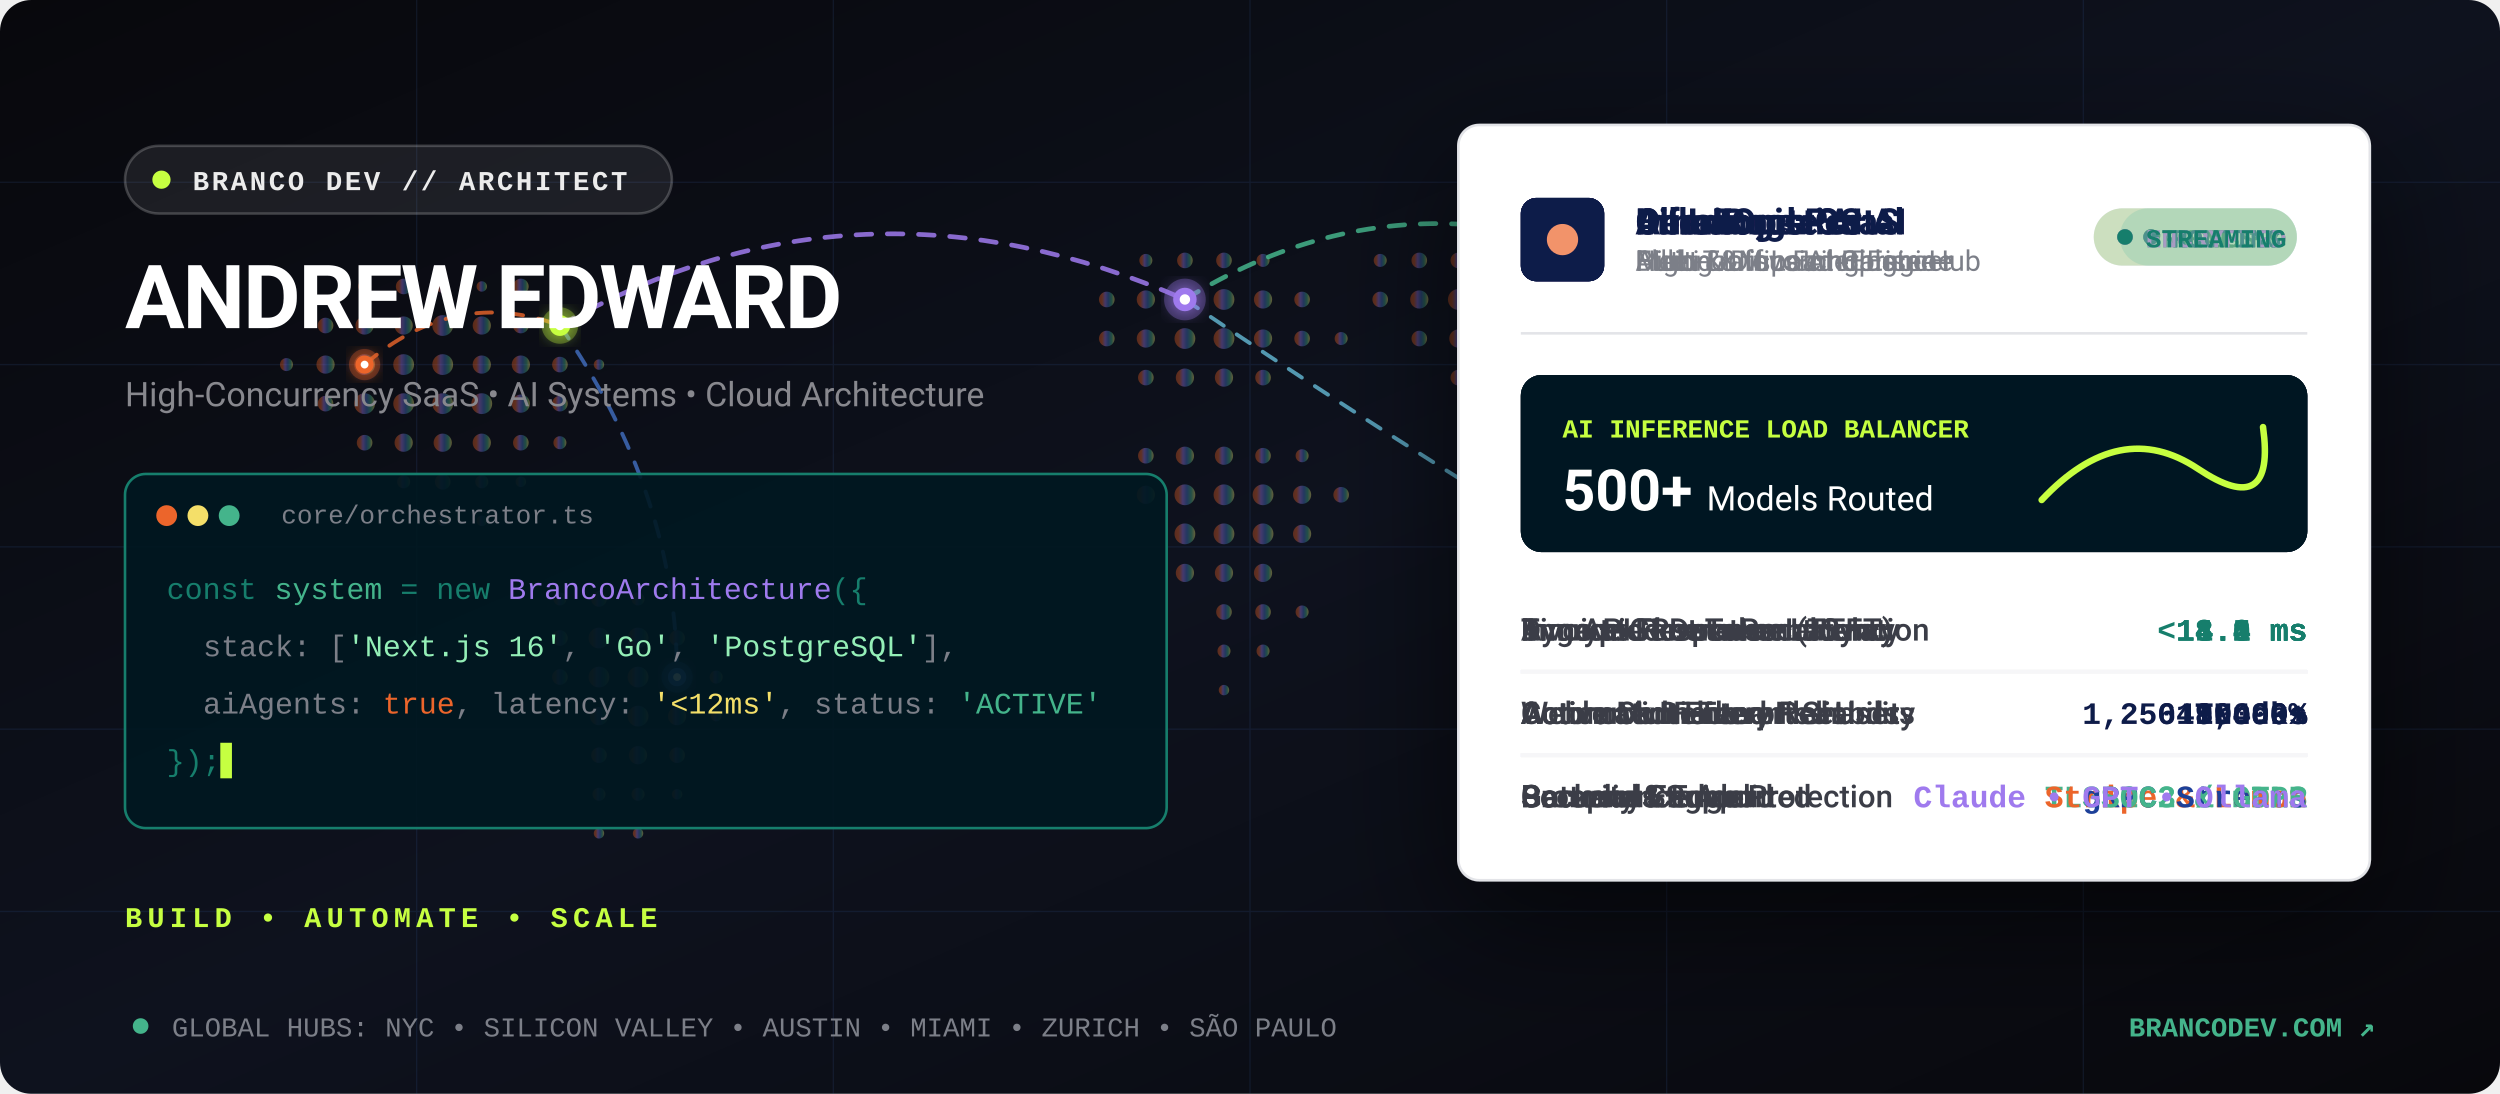
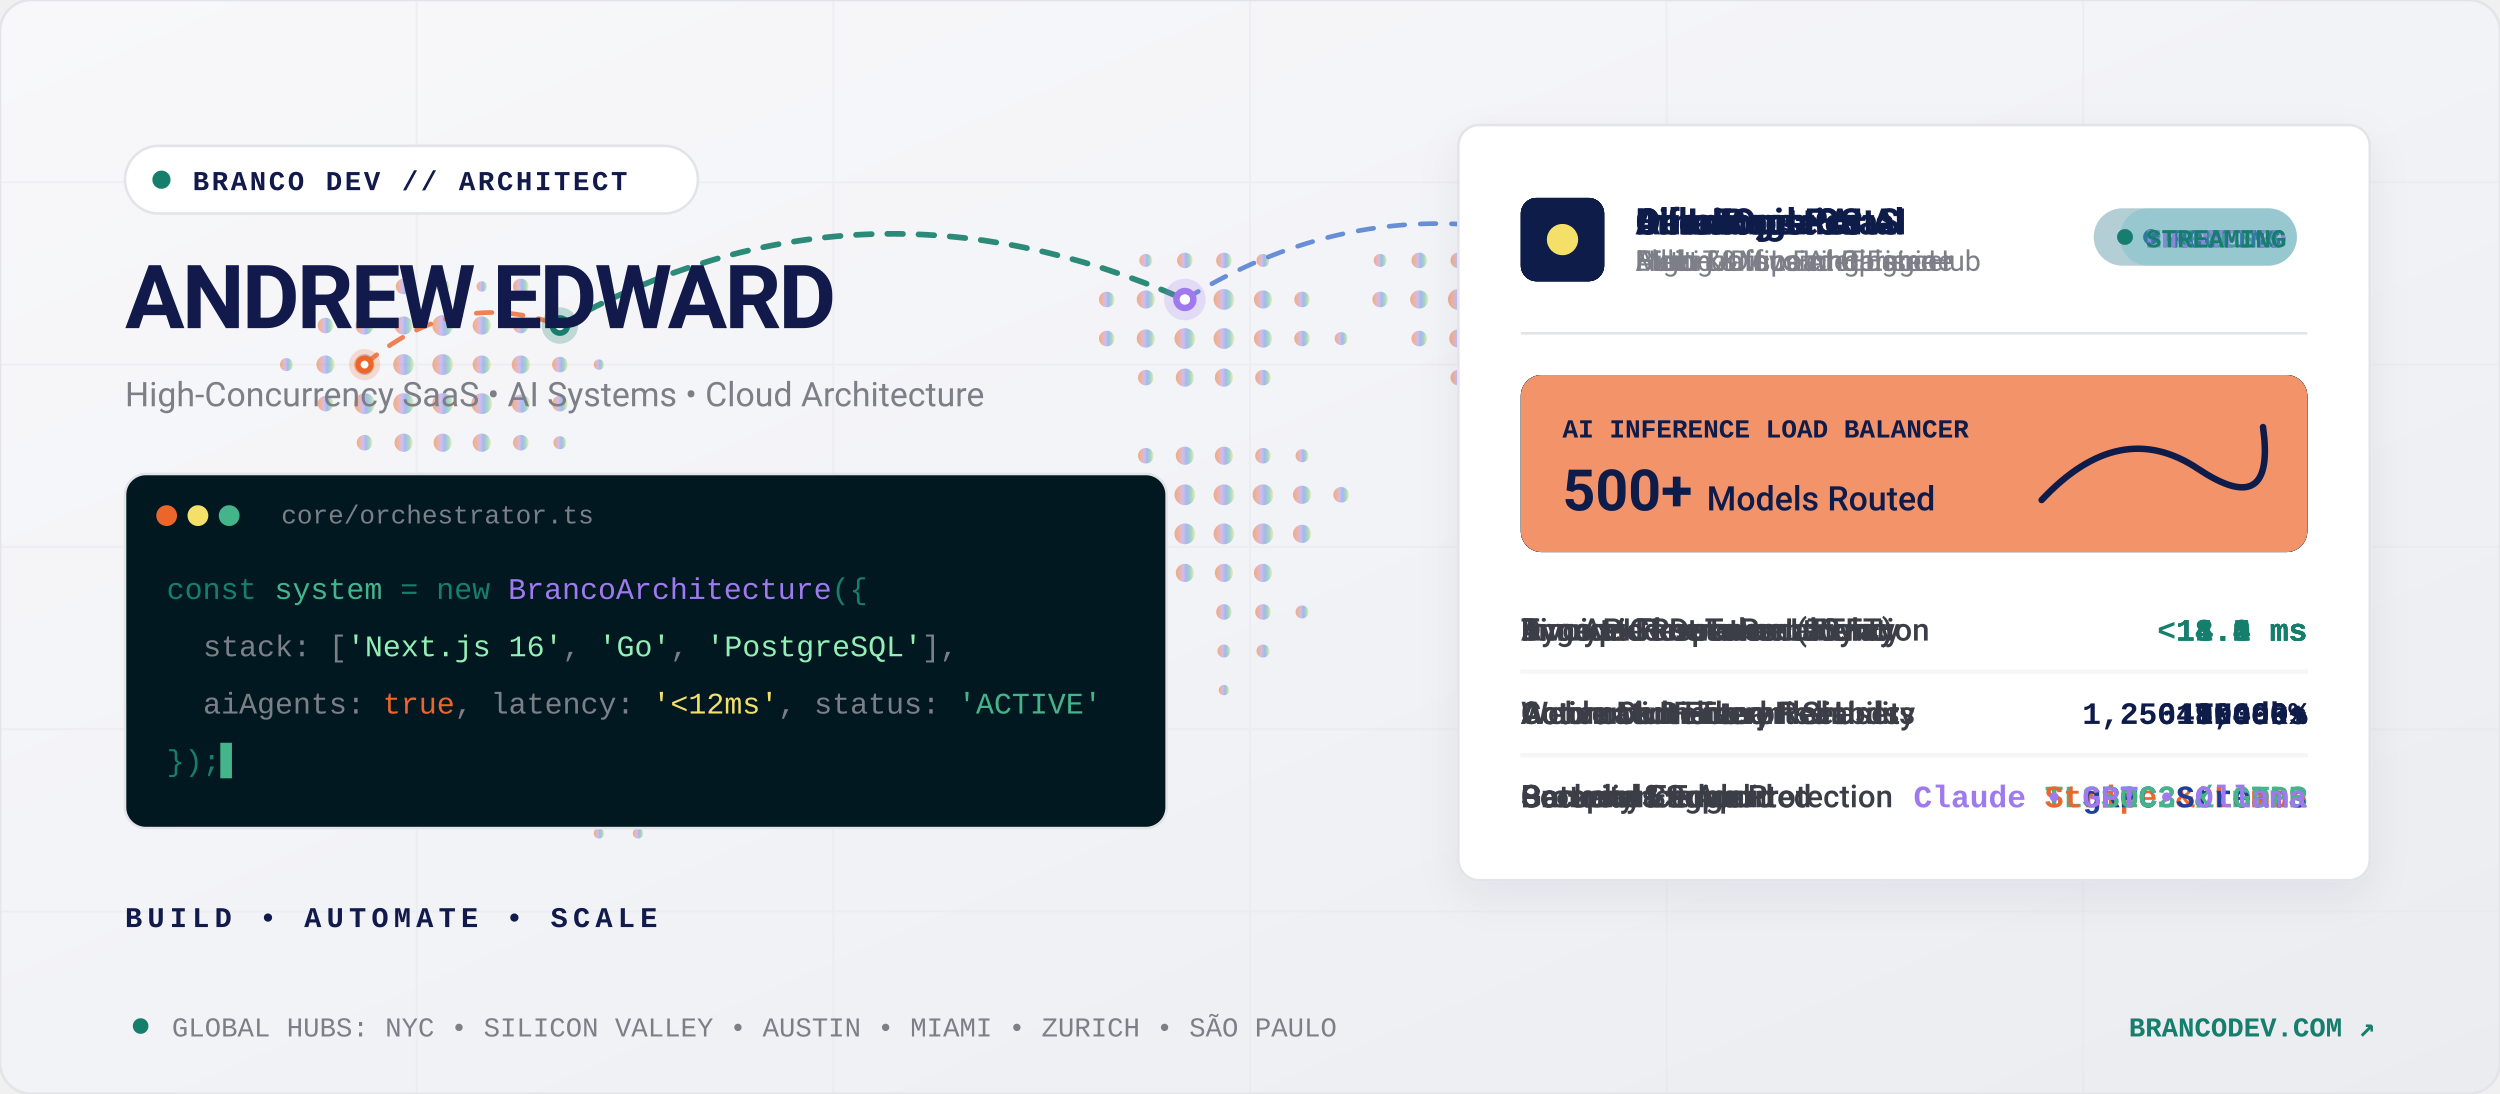
<svg xmlns="http://www.w3.org/2000/svg" viewBox="0 0 960 420" width="100%" height="100%">
  <defs>
-     <linearGradient id="bgGrad" x1="0%" y1="0%" x2="100%" y2="100%">
-       <stop offset="0%" stop-color="#08080C" />
-       <stop offset="50%" stop-color="#0E121E" />
-       <stop offset="100%" stop-color="#08080C" />
+     <linearGradient id="columnCanvasGrad" x1="0%" y1="0%" x2="100%" y2="100%">
+       <stop offset="0%" stop-color="#F8F8FA" />
+       <stop offset="50%" stop-color="#F2F3F7" />
+       <stop offset="100%" stop-color="#EBECEF" />
    </linearGradient>
-     <linearGradient id="spectrumGrad" x1="0%" y1="0%" x2="100%" y2="0%">
+     <linearGradient id="columnSpectrum" x1="0%" y1="0%" x2="100%" y2="0%">
      <stop offset="0%" stop-color="#d65620" />
      <stop offset="20%" stop-color="#ec652b" />
      <stop offset="40%" stop-color="#9f7aee" />
      <stop offset="60%" stop-color="#4575cd" />
      <stop offset="80%" stop-color="#44b48b" />
      <stop offset="100%" stop-color="#f4df69" />
    </linearGradient>
-     <filter id="glowPulse" x="-50%" y="-50%" width="200%" height="200%">
-       <feGaussianBlur stdDeviation="3.5" result="coloredBlur" />
-       <feMerge>
-         <feMergeNode in="coloredBlur" />
-         <feMergeNode in="SourceGraphic" />
-       </feMerge>
-     </filter>
-     <filter id="cardShadow" x="-20%" y="-20%" width="140%" height="140%">
-       <feDropShadow dx="0" dy="16" stdDeviation="24" flood-color="#000000" flood-opacity="0.6" />
+     <filter id="columnCardShadow" x="-20%" y="-20%" width="140%" height="140%">
+       <feDropShadow dx="0" dy="18" stdDeviation="20" flood-color="#111a4a" flood-opacity="0.10" />
+       <feDropShadow dx="0" dy="6" stdDeviation="8" flood-color="#111a4a" flood-opacity="0.06" />
    </filter>
    <style>
-       @keyframes pulseRing {
+       @keyframes pulseRingLight {
        0% { r: 3; opacity: 1; }
        50% { r: 16; opacity: 0; }
        100% { r: 3; opacity: 0; }
      }
      @keyframes dashFlow {
        from { stroke-dashoffset: 100; }
        to { stroke-dashoffset: 0; }
      }
      @keyframes floatSlow {
        0%, 100% { transform: translateY(0px); }
-         50% { transform: translateY(-8px); }
+         50% { transform: translateY(-7px); }
      }
      @keyframes blink {
        0%, 100% { opacity: 1; }
        50% { opacity: 0; }
      }

      /* 5 Projects Smooth Rotation (20s cycle - 4s each) */
      @keyframes showP1 {
        0%, 16% { opacity: 1; transform: translateY(0); }
        20%, 96% { opacity: 0; transform: translateY(6px); }
        100% { opacity: 1; transform: translateY(0); }
      }
      @keyframes showP2 {
        0%, 16% { opacity: 0; transform: translateY(-6px); }
        20%, 36% { opacity: 1; transform: translateY(0); }
        40%, 100% { opacity: 0; transform: translateY(6px); }
      }
      @keyframes showP3 {
        0%, 36% { opacity: 0; transform: translateY(-6px); }
        40%, 56% { opacity: 1; transform: translateY(0); }
        60%, 100% { opacity: 0; transform: translateY(6px); }
      }
      @keyframes showP4 {
        0%, 56% { opacity: 0; transform: translateY(-6px); }
        60%, 76% { opacity: 1; transform: translateY(0); }
        80%, 100% { opacity: 0; transform: translateY(6px); }
      }
      @keyframes showP5 {
        0%, 76% { opacity: 0; transform: translateY(-6px); }
        80%, 96% { opacity: 1; transform: translateY(0); }
        100% { opacity: 0; transform: translateY(6px); }
      }

      .p1-layer { animation: showP1 20s ease-in-out infinite; }
      .p2-layer { animation: showP2 20s ease-in-out infinite; }
      .p3-layer { animation: showP3 20s ease-in-out infinite; }
      .p4-layer { animation: showP4 20s ease-in-out infinite; }
      .p5-layer { animation: showP5 20s ease-in-out infinite; }

-       .ring1 { animation: pulseRing 2.8s infinite ease-out; transform-origin: center; }
-       .ring2 { animation: pulseRing 3.2s infinite ease-out 0.9s; transform-origin: center; }
-       .ring3 { animation: pulseRing 2.5s infinite ease-out 1.5s; transform-origin: center; }
+       .ring1 { animation: pulseRingLight 2.8s infinite ease-out; transform-origin: center; }
+       .ring2 { animation: pulseRingLight 3.2s infinite ease-out 0.9s; transform-origin: center; }
+       .ring3 { animation: pulseRingLight 2.5s infinite ease-out 1.5s; transform-origin: center; }
      .data-line { stroke-dasharray: 6, 6; animation: dashFlow 20s linear infinite; }
      .card-float { animation: floatSlow 6s ease-in-out infinite; }
      .cursor-blink { animation: blink 1s infinite; }
      .mono-text { font-family: 'SFMono-Regular', Consolas, 'Liberation Mono', Menlo, monospace; }
      .sans-text { font-family: 'SuisseIntl', -apple-system, BlinkMacSystemFont, 'Segoe UI', Roboto, Helvetica, sans-serif; }
    </style>
  </defs>
-   <rect width="960" height="420" rx="12" fill="url(#bgGrad)" />
-   <g opacity="0.12" stroke="#4575cd" stroke-width="0.5">
+   <rect width="960" height="420" rx="12" fill="url(#columnCanvasGrad)" stroke="#e3e4e8" stroke-width="1" />
+   <g opacity="0.4" stroke="#e3e4e8" stroke-width="0.8">
    <line x1="0" y1="70" x2="960" y2="70" />
    <line x1="0" y1="140" x2="960" y2="140" />
    <line x1="0" y1="210" x2="960" y2="210" />
    <line x1="0" y1="280" x2="960" y2="280" />
    <line x1="0" y1="350" x2="960" y2="350" />
    <line x1="160" y1="0" x2="160" y2="420" />
    <line x1="320" y1="0" x2="320" y2="420" />
    <line x1="480" y1="0" x2="480" y2="420" />
    <line x1="640" y1="0" x2="640" y2="420" />
    <line x1="800" y1="0" x2="800" y2="420" />
  </g>
-   <g fill="url(#spectrumGrad)" opacity="0.38">
+   <g fill="url(#columnSpectrum)" opacity="0.45">
    <circle cx="140" cy="110" r="2.5" />
    <circle cx="155" cy="110" r="3" />
    <circle cx="170" cy="110" r="2.5" />
    <circle cx="185" cy="110" r="2" />
    <circle cx="200" cy="110" r="3" />
    <circle cx="125" cy="125" r="3" />
    <circle cx="140" cy="125" r="3.5" />
    <circle cx="155" cy="125" r="3.5" />
    <circle cx="170" cy="125" r="4" />
    <circle cx="185" cy="125" r="3.5" />
    <circle cx="200" cy="125" r="3" />
    <circle cx="215" cy="125" r="2.5" />
    <circle cx="110" cy="140" r="2.5" />
    <circle cx="125" cy="140" r="3.5" />
    <circle cx="140" cy="140" r="4" />
    <circle cx="155" cy="140" r="4" />
    <circle cx="170" cy="140" r="4" />
    <circle cx="185" cy="140" r="3.5" />
    <circle cx="200" cy="140" r="3.5" />
    <circle cx="215" cy="140" r="3" />
    <circle cx="230" cy="140" r="2" />
    <circle cx="125" cy="155" r="3" />
    <circle cx="140" cy="155" r="4" />
    <circle cx="155" cy="155" r="4" />
    <circle cx="170" cy="155" r="4" />
    <circle cx="185" cy="155" r="4" />
    <circle cx="200" cy="155" r="3.5" />
    <circle cx="215" cy="155" r="3" />
    <circle cx="140" cy="170" r="3" />
    <circle cx="155" cy="170" r="3.5" />
    <circle cx="170" cy="170" r="3.5" />
    <circle cx="185" cy="170" r="3.5" />
    <circle cx="200" cy="170" r="3" />
    <circle cx="215" cy="170" r="2.5" />
    <circle cx="155" cy="185" r="2.5" />
    <circle cx="170" cy="185" r="3" />
    <circle cx="185" cy="185" r="2.5" />
    <circle cx="200" cy="185" r="2" />
    <circle cx="170" cy="200" r="2" />
    <circle cx="185" cy="200" r="2" />
    <circle cx="215" cy="230" r="2.5" />
    <circle cx="230" cy="230" r="3" />
    <circle cx="245" cy="230" r="2.5" />
    <circle cx="215" cy="245" r="3" />
    <circle cx="230" cy="245" r="4" />
    <circle cx="245" cy="245" r="4" />
    <circle cx="260" cy="245" r="3" />
    <circle cx="215" cy="260" r="3" />
    <circle cx="230" cy="260" r="4" />
    <circle cx="245" cy="260" r="4" />
    <circle cx="260" cy="260" r="3.5" />
    <circle cx="275" cy="260" r="2.5" />
    <circle cx="230" cy="275" r="3.5" />
    <circle cx="245" cy="275" r="4" />
    <circle cx="260" cy="275" r="3.5" />
    <circle cx="275" cy="275" r="2" />
    <circle cx="230" cy="290" r="3" />
    <circle cx="245" cy="290" r="3.5" />
    <circle cx="260" cy="290" r="3" />
    <circle cx="230" cy="305" r="2.5" />
    <circle cx="245" cy="305" r="2.5" />
    <circle cx="260" cy="305" r="2" />
    <circle cx="230" cy="320" r="2" />
    <circle cx="245" cy="320" r="2" />
    <circle cx="440" cy="100" r="2.5" />
    <circle cx="455" cy="100" r="3" />
    <circle cx="470" cy="100" r="3" />
    <circle cx="485" cy="100" r="2.5" />
    <circle cx="425" cy="115" r="3" />
    <circle cx="440" cy="115" r="3.5" />
    <circle cx="455" cy="115" r="4" />
    <circle cx="470" cy="115" r="4" />
    <circle cx="485" cy="115" r="3.5" />
    <circle cx="500" cy="115" r="3" />
    <circle cx="425" cy="130" r="3" />
    <circle cx="440" cy="130" r="3.5" />
    <circle cx="455" cy="130" r="4" />
    <circle cx="470" cy="130" r="4" />
    <circle cx="485" cy="130" r="3.5" />
    <circle cx="500" cy="130" r="3" />
    <circle cx="515" cy="130" r="2.5" />
    <circle cx="440" cy="145" r="3" />
    <circle cx="455" cy="145" r="3.5" />
    <circle cx="470" cy="145" r="3.5" />
    <circle cx="485" cy="145" r="3" />
    <circle cx="440" cy="175" r="3" />
    <circle cx="455" cy="175" r="3.5" />
    <circle cx="470" cy="175" r="3.5" />
    <circle cx="485" cy="175" r="3" />
    <circle cx="500" cy="175" r="2.5" />
    <circle cx="440" cy="190" r="3.5" />
    <circle cx="455" cy="190" r="4" />
    <circle cx="470" cy="190" r="4" />
    <circle cx="485" cy="190" r="4" />
    <circle cx="500" cy="190" r="3.5" />
    <circle cx="515" cy="190" r="3" />
    <circle cx="455" cy="205" r="4" />
    <circle cx="470" cy="205" r="4" />
    <circle cx="485" cy="205" r="4" />
    <circle cx="500" cy="205" r="3.5" />
    <circle cx="455" cy="220" r="3.5" />
    <circle cx="470" cy="220" r="3.5" />
    <circle cx="485" cy="220" r="3.5" />
    <circle cx="470" cy="235" r="3" />
    <circle cx="485" cy="235" r="3" />
    <circle cx="500" cy="235" r="2.5" />
    <circle cx="470" cy="250" r="2.5" />
    <circle cx="485" cy="250" r="2.5" />
    <circle cx="470" cy="265" r="2" />
    <circle cx="530" cy="100" r="2.5" />
    <circle cx="545" cy="100" r="3" />
    <circle cx="560" cy="100" r="3" />
    <circle cx="575" cy="100" r="3" />
    <circle cx="590" cy="100" r="3" />
    <circle cx="605" cy="100" r="3" />
    <circle cx="620" cy="100" r="2.5" />
    <circle cx="530" cy="115" r="3" />
    <circle cx="545" cy="115" r="3.5" />
    <circle cx="560" cy="115" r="4" />
    <circle cx="575" cy="115" r="4" />
    <circle cx="590" cy="115" r="4" />
    <circle cx="605" cy="115" r="4" />
    <circle cx="620" cy="115" r="3.5" />
    <circle cx="635" cy="115" r="3" />
    <circle cx="650" cy="115" r="3" />
    <circle cx="665" cy="115" r="2.5" />
    <circle cx="545" cy="130" r="3" />
    <circle cx="560" cy="130" r="3.5" />
    <circle cx="575" cy="130" r="4" />
    <circle cx="590" cy="130" r="4" />
    <circle cx="605" cy="130" r="4" />
    <circle cx="620" cy="130" r="4" />
    <circle cx="635" cy="130" r="3.5" />
    <circle cx="650" cy="130" r="3.5" />
    <circle cx="665" cy="130" r="3" />
    <circle cx="680" cy="130" r="3" />
    <circle cx="560" cy="145" r="3" />
    <circle cx="575" cy="145" r="3.5" />
    <circle cx="590" cy="145" r="4" />
    <circle cx="605" cy="145" r="4" />
    <circle cx="620" cy="145" r="4" />
    <circle cx="635" cy="145" r="3.5" />
    <circle cx="650" cy="145" r="3.5" />
    <circle cx="665" cy="145" r="3" />
    <circle cx="680" cy="145" r="3" />
-     <circle cx="590" cy="160" r="3" />
-     <circle cx="605" cy="160" r="3.5" />
-     <circle cx="620" cy="160" r="3.5" />
-     <circle cx="635" cy="160" r="3" />
-     <circle cx="650" cy="160" r="3" />
-     <circle cx="605" cy="175" r="3" />
-     <circle cx="620" cy="175" r="3" />
-     <circle cx="635" cy="175" r="2.5" />
    <circle cx="700" cy="260" r="2.5" />
    <circle cx="715" cy="260" r="3" />
    <circle cx="730" cy="260" r="3" />
    <circle cx="745" cy="260" r="2.5" />
    <circle cx="685" cy="275" r="3" />
    <circle cx="700" cy="275" r="3.5" />
    <circle cx="715" cy="275" r="4" />
    <circle cx="730" cy="275" r="4" />
    <circle cx="745" cy="275" r="3" />
    <circle cx="700" cy="290" r="3" />
    <circle cx="715" cy="290" r="3.5" />
    <circle cx="730" cy="290" r="3" />
    <circle cx="745" cy="290" r="2.5" />
-     <circle cx="715" cy="305" r="2.5" />
-     <circle cx="730" cy="305" r="2" />
  </g>
  <g fill="none" stroke-linecap="round">
-     <path d="M 140 140 Q 175 110 215 125" stroke="#ec652b" stroke-width="1.5" class="data-line" opacity="0.8" />
-     <path d="M 215 125 Q 330 60 455 115" stroke="#9f7aee" stroke-width="1.8" class="data-line" opacity="0.85" />
-     <path d="M 455 115 Q 560 50 680 130" stroke="#44b48b" stroke-width="1.8" class="data-line" opacity="0.85" />
-     <path d="M 215 125 Q 260 190 260 260" stroke="#4575cd" stroke-width="1.5" class="data-line" opacity="0.75" />
-     <path d="M 455 115 Q 580 200 715 275" stroke="#71d2f0" stroke-width="1.5" class="data-line" opacity="0.7" />
+     <path d="M 140 140 Q 175 110 215 125" stroke="#ec652b" stroke-width="1.8" class="data-line" opacity="0.8" />
+     <path d="M 215 125 Q 330 60 455 115" stroke="#167e6c" stroke-width="2.2" class="data-line" opacity="0.9" />
+     <path d="M 455 115 Q 560 50 680 130" stroke="#4575cd" stroke-width="1.8" class="data-line" opacity="0.8" />
  </g>
  <g transform="translate(140, 140)">
-     <circle r="6" fill="#ec652b" opacity="0.3" class="ring1" />
-     <circle r="3.5" fill="#ec652b" filter="url(#glowPulse)" />
+     <circle r="6" fill="#ec652b" opacity="0.2" class="ring1" />
+     <circle r="3.5" fill="#ec652b" />
    <circle r="1.5" fill="#ffffff" />
  </g>
  <g transform="translate(215, 125)">
-     <circle r="7" fill="#c6ff41" opacity="0.3" class="ring2" />
-     <circle r="4" fill="#c6ff41" filter="url(#glowPulse)" />
+     <circle r="7" fill="#167e6c" opacity="0.25" class="ring2" />
+     <circle r="4" fill="#167e6c" />
    <circle r="1.8" fill="#ffffff" />
  </g>
  <g transform="translate(455, 115)">
-     <circle r="8" fill="#9f7aee" opacity="0.3" class="ring3" />
-     <circle r="4.5" fill="#9f7aee" filter="url(#glowPulse)" />
+     <circle r="8" fill="#9f7aee" opacity="0.2" class="ring3" />
+     <circle r="4.5" fill="#9f7aee" />
    <circle r="2" fill="#ffffff" />
  </g>
-   <g transform="translate(680, 130)">
-     <circle r="6" fill="#f4df69" opacity="0.3" class="ring1" />
-     <circle r="3.5" fill="#f4df69" filter="url(#glowPulse)" />
-     <circle r="1.5" fill="#ffffff" />
-   </g>
-   <g transform="translate(260, 260)">
-     <circle r="6" fill="#4575cd" opacity="0.3" class="ring2" />
-     <circle r="3.5" fill="#4575cd" filter="url(#glowPulse)" />
-     <circle r="1.5" fill="#ffffff" />
-   </g>
  <g transform="translate(48, 56)">
-     <rect width="210" height="26" rx="13" fill="#ffffff" fill-opacity="0.08" stroke="#ffffff" stroke-opacity="0.2" />
-     <circle cx="14" cy="13" r="3.5" fill="#c6ff41" />
-     <text x="26" y="17" fill="#ECECEC" font-size="10.5" font-weight="600" class="mono-text" letter-spacing="1">BRANCO DEV // ARCHITECT</text>
-     <text x="0" y="70" fill="#FFFFFF" font-size="34" font-weight="700" class="sans-text" letter-spacing="-0.8">ANDREW EDWARD</text>
-     <text x="0" y="100" fill="#88888E" font-size="13" font-weight="400" class="sans-text">High-Concurrency SaaS • AI Systems • Cloud Architecture</text>
+     <rect width="220" height="26" rx="13" fill="#ffffff" stroke="#e3e4e8" stroke-width="1" />
+     <circle cx="14" cy="13" r="3.5" fill="#167e6c" />
+     <text x="26" y="17" fill="#111a4a" font-size="10.5" font-weight="600" class="mono-text" letter-spacing="1">BRANCO DEV // ARCHITECT</text>
+     <text x="0" y="70" fill="#111a4a" font-size="34" font-weight="600" class="sans-text" letter-spacing="-1">ANDREW EDWARD</text>
+     <text x="0" y="100" fill="#7c7f88" font-size="13" font-weight="400" class="sans-text">High-Concurrency SaaS • AI Systems • Cloud Architecture</text>
    <g transform="translate(0, 126)">
-       <rect width="400" height="136" rx="8" fill="#011821" fill-opacity="0.9" stroke="#167e6c" stroke-width="1" />
+       <rect width="400" height="136" rx="8" fill="#011821" stroke="#e3e4e8" stroke-width="1" />
      <circle cx="16" cy="16" r="4" fill="#ec652b" />
      <circle cx="28" cy="16" r="4" fill="#f4df69" />
      <circle cx="40" cy="16" r="4" fill="#44b48b" />
      <text x="60" y="19" fill="#7c7f88" font-size="10" class="mono-text">core/orchestrator.ts</text>
      <text x="16" y="48" fill="#167e6c" font-size="11.5" class="mono-text">const <tspan fill="#44b48b">system</tspan> = new <tspan fill="#9f7aee">BrancoArchitecture</tspan>({</text>
      <text x="30" y="70" fill="#7c7f88" font-size="11.5" class="mono-text">stack: [<tspan fill="#94efb7">'Next.js 16'</tspan>, <tspan fill="#94efb7">'Go'</tspan>, <tspan fill="#94efb7">'PostgreSQL'</tspan>],</text>
      <text x="30" y="92" fill="#7c7f88" font-size="11.5" class="mono-text">aiAgents: <tspan fill="#ec652b">true</tspan>, latency: <tspan fill="#f4df69">'&lt;12ms'</tspan>, status: <tspan fill="#44b48b">'ACTIVE'</tspan>
      </text>
-       <text x="16" y="114" fill="#167e6c" font-size="11.5" class="mono-text">});<tspan fill="#c6ff41" class="cursor-blink"> ▋</tspan>
+       <text x="16" y="114" fill="#167e6c" font-size="11.5" class="mono-text">});<tspan fill="#44b48b" class="cursor-blink"> ▋</tspan>
      </text>
    </g>
-     <text x="0" y="300" fill="#c6ff41" font-size="11" font-weight="600" class="mono-text" letter-spacing="2">BUILD • AUTOMATE • SCALE</text>
-   </g>
-   <g transform="translate(560, 48)" class="card-float" filter="url(#cardShadow)">
+     <text x="0" y="300" fill="#111a4a" font-size="11" font-weight="600" class="mono-text" letter-spacing="2">BUILD • AUTOMATE • SCALE</text>
+   </g>
+   <g transform="translate(560, 48)" class="card-float" filter="url(#columnCardShadow)">
    <rect width="350" height="290" rx="8" fill="#ffffff" stroke="#e3e4e8" stroke-width="1" />
    <line x1="24" y1="80" x2="326" y2="80" stroke="#e3e4e8" stroke-width="1" />
    <g class="p1-layer">
      <g transform="translate(24, 28)">
        <rect width="32" height="32" rx="6" fill="#111a4a" />
-         <path d="M 8 16 L 16 8 L 24 16 L 16 24 Z" fill="#c6ff41" />
+         <path d="M 8 16 L 16 8 L 24 16 L 16 24 Z" fill="#44b48b" />
        <text x="44" y="14" fill="#111a4a" font-size="14" font-weight="600" class="sans-text">InfraForge OS</text>
        <text x="44" y="28" fill="#7c7f88" font-size="11" class="sans-text">Autonomous AI Cluster</text>
        <rect x="230" y="4" width="68" height="22" rx="11" fill="#44b48b" fill-opacity="0.15" />
        <circle cx="242" cy="15" r="3" fill="#167e6c" />
        <text x="250" y="19" fill="#167e6c" font-size="10" font-weight="600" class="mono-text">HEALTHY</text>
      </g>
      <g transform="translate(24, 96)">
        <rect width="302" height="68" rx="8" fill="#ec652b" />
-         <text x="16" y="24" fill="#ffffff" fill-opacity="0.85" font-size="10" font-weight="600" class="mono-text">GLOBAL AI ROUTING &amp; DISPATCH</text>
+         <text x="16" y="24" fill="#ffffff" fill-opacity="0.9" font-size="10" font-weight="600" class="mono-text">GLOBAL AI ROUTING &amp; DISPATCH</text>
        <text x="16" y="52" fill="#ffffff" font-size="22" font-weight="700" class="sans-text">99.999% <tspan font-size="13" font-weight="400">Uptime</tspan>
        </text>
        <path d="M 200 48 Q 230 20 250 38 T 285 24" fill="none" stroke="#ffffff" stroke-width="2.5" stroke-linecap="round" />
      </g>
      <g transform="translate(24, 182)">
        <text x="0" y="16" fill="#3b3e47" font-size="12" font-weight="500" class="sans-text">Avg API Response Latency</text>
        <text x="302" y="16" text-anchor="end" fill="#167e6c" font-size="12" font-weight="600" class="mono-text">11.4 ms</text>
        <line x1="0" y1="28" x2="302" y2="28" stroke="#f6f6f8" stroke-width="1.5" />
        <text x="0" y="48" fill="#3b3e47" font-size="12" font-weight="500" class="sans-text">Active Multi-Tenant Shards</text>
        <text x="302" y="48" text-anchor="end" fill="#111a4a" font-size="12" font-weight="600" class="mono-text">64 Nodes</text>
        <line x1="0" y1="60" x2="302" y2="60" stroke="#f6f6f8" stroke-width="1.5" />
        <text x="0" y="80" fill="#3b3e47" font-size="12" font-weight="500" class="sans-text">Security &amp; Edge Protection</text>
        <text x="302" y="80" text-anchor="end" fill="#44b48b" font-size="12" font-weight="600" class="mono-text">TLS 1.3 / mTLS</text>
      </g>
    </g>
    <g class="p2-layer">
      <g transform="translate(24, 28)">
        <rect width="32" height="32" rx="6" fill="#111a4a" />
        <circle cx="16" cy="16" r="7" fill="#44b48b" />
        <text x="44" y="14" fill="#111a4a" font-size="14" font-weight="600" class="sans-text">BillLaunch SaaS</text>
        <text x="44" y="28" fill="#7c7f88" font-size="11" class="sans-text">Billing &amp; Invoicing Engine</text>
        <rect x="220" y="4" width="78" height="22" rx="11" fill="#167e6c" fill-opacity="0.15" />
        <circle cx="232" cy="15" r="3" fill="#167e6c" />
        <text x="240" y="19" fill="#167e6c" font-size="10" font-weight="600" class="mono-text">PROCESSED</text>
      </g>
      <g transform="translate(24, 96)">
        <rect width="302" height="68" rx="8" fill="#167e6c" />
-         <text x="16" y="24" fill="#ffffff" fill-opacity="0.85" font-size="10" font-weight="600" class="mono-text">RECURRING MRR &amp; INVOICING</text>
+         <text x="16" y="24" fill="#ffffff" fill-opacity="0.9" font-size="10" font-weight="600" class="mono-text">RECURRING MRR &amp; INVOICING</text>
        <text x="16" y="52" fill="#ffffff" font-size="22" font-weight="700" class="sans-text">$2.4M+ <tspan font-size="13" font-weight="400">Processed</tspan>
        </text>
        <path d="M 200 44 L 225 32 L 250 38 L 285 20" fill="none" stroke="#94efb7" stroke-width="2.5" stroke-linecap="round" />
      </g>
      <g transform="translate(24, 182)">
        <text x="0" y="16" fill="#3b3e47" font-size="12" font-weight="500" class="sans-text">Invoice Generation Latency</text>
        <text x="302" y="16" text-anchor="end" fill="#167e6c" font-size="12" font-weight="600" class="mono-text">8.2 ms</text>
        <line x1="0" y1="28" x2="302" y2="28" stroke="#f6f6f8" stroke-width="1.5" />
        <text x="0" y="48" fill="#3b3e47" font-size="12" font-weight="500" class="sans-text">Webhook Delivery Reliability</text>
        <text x="302" y="48" text-anchor="end" fill="#111a4a" font-size="12" font-weight="600" class="mono-text">100.0%</text>
        <line x1="0" y1="60" x2="302" y2="60" stroke="#f6f6f8" stroke-width="1.5" />
        <text x="0" y="80" fill="#3b3e47" font-size="12" font-weight="500" class="sans-text">Gateway Engine</text>
        <text x="302" y="80" text-anchor="end" fill="#ec652b" font-size="12" font-weight="600" class="mono-text">Stripe &amp; Lemon</text>
      </g>
    </g>
    <g class="p3-layer">
      <g transform="translate(24, 28)">
        <rect width="32" height="32" rx="6" fill="#111a4a" />
-         <polygon points="16,8 24,24 8,24" fill="#71d2f0" />
+         <polygon points="16,8 24,24 8,24" fill="#88deeb" />
        <text x="44" y="14" fill="#111a4a" font-size="14" font-weight="600" class="sans-text">AeroLogistics AI</text>
        <text x="44" y="28" fill="#7c7f88" font-size="11" class="sans-text">Fleet &amp; Dispatch Engine</text>
-         <rect x="230" y="4" width="68" height="22" rx="11" fill="#71d2f0" fill-opacity="0.2" />
+         <rect x="230" y="4" width="68" height="22" rx="11" fill="#88deeb" fill-opacity="0.3" />
        <circle cx="242" cy="15" r="3" fill="#0c6997" />
        <text x="250" y="19" fill="#0c6997" font-size="10" font-weight="600" class="mono-text">ROUTING</text>
      </g>
      <g transform="translate(24, 96)">
        <rect width="302" height="68" rx="8" fill="#1e4199" />
-         <text x="16" y="24" fill="#ffffff" fill-opacity="0.85" font-size="10" font-weight="600" class="mono-text">TELEMATICS &amp; STREAMING</text>
+         <text x="16" y="24" fill="#ffffff" fill-opacity="0.9" font-size="10" font-weight="600" class="mono-text">TELEMATICS &amp; STREAMING</text>
        <text x="16" y="52" fill="#ffffff" font-size="22" font-weight="700" class="sans-text">1.8M <tspan font-size="13" font-weight="400">Events/sec</tspan>
        </text>
        <path d="M 200 48 Q 220 22 245 40 T 285 22" fill="none" stroke="#88deeb" stroke-width="2.5" stroke-linecap="round" />
      </g>
      <g transform="translate(24, 182)">
        <text x="0" y="16" fill="#3b3e47" font-size="12" font-weight="500" class="sans-text">Dynamic Route Recalculation</text>
        <text x="302" y="16" text-anchor="end" fill="#167e6c" font-size="12" font-weight="600" class="mono-text">&lt; 4.5 ms</text>
        <line x1="0" y1="28" x2="302" y2="28" stroke="#f6f6f8" stroke-width="1.5" />
        <text x="0" y="48" fill="#3b3e47" font-size="12" font-weight="500" class="sans-text">Active Connected Fleet</text>
        <text x="302" y="48" text-anchor="end" fill="#111a4a" font-size="12" font-weight="600" class="mono-text">1,250 Trucks</text>
        <line x1="0" y1="60" x2="302" y2="60" stroke="#f6f6f8" stroke-width="1.5" />
        <text x="0" y="80" fill="#3b3e47" font-size="12" font-weight="500" class="sans-text">Protocol Standard</text>
        <text x="302" y="80" text-anchor="end" fill="#1e4199" font-size="12" font-weight="600" class="mono-text">gRPC Streams</text>
      </g>
    </g>
    <g class="p4-layer">
      <g transform="translate(24, 28)">
        <rect width="32" height="32" rx="6" fill="#111a4a" />
-         <rect x="10" y="10" width="12" height="12" rx="2" fill="#f4df69" />
+         <rect x="10" y="10" width="12" height="12" rx="2" fill="#f2936b" />
        <text x="44" y="14" fill="#111a4a" font-size="14" font-weight="600" class="sans-text">ClientOps Portal</text>
        <text x="44" y="28" fill="#7c7f88" font-size="11" class="sans-text">High-Traffic Enterprise Hub</text>
        <rect x="220" y="4" width="78" height="22" rx="11" fill="#9f7aee" fill-opacity="0.2" />
        <circle cx="232" cy="15" r="3" fill="#9f7aee" />
        <text x="240" y="19" fill="#9f7aee" font-size="10" font-weight="600" class="mono-text">ENCRYPTED</text>
      </g>
      <g transform="translate(24, 96)">
-         <rect width="302" height="68" rx="8" fill="#12161e" />
+         <rect width="302" height="68" rx="8" fill="#011821" />
        <text x="16" y="24" fill="#f4df69" font-size="10" font-weight="600" class="mono-text">ZERO-KNOWLEDGE VAULT</text>
        <text x="16" y="52" fill="#ffffff" font-size="22" font-weight="700" class="sans-text">256-bit <tspan font-size="13" font-weight="400">AES-GCM</tspan>
        </text>
        <path d="M 200 36 L 225 36 L 245 48 L 285 24" fill="none" stroke="#f4df69" stroke-width="2.5" stroke-linecap="round" />
      </g>
      <g transform="translate(24, 182)">
        <text x="0" y="16" fill="#3b3e47" font-size="12" font-weight="500" class="sans-text">Encrypted Document Sync</text>
        <text x="302" y="16" text-anchor="end" fill="#167e6c" font-size="12" font-weight="600" class="mono-text">14.1 ms</text>
        <line x1="0" y1="28" x2="302" y2="28" stroke="#f6f6f8" stroke-width="1.5" />
        <text x="0" y="48" fill="#3b3e47" font-size="12" font-weight="500" class="sans-text">Concurrent Enterprise Users</text>
        <text x="302" y="48" text-anchor="end" fill="#111a4a" font-size="12" font-weight="600" class="mono-text">18,400+</text>
        <line x1="0" y1="60" x2="302" y2="60" stroke="#f6f6f8" stroke-width="1.5" />
        <text x="0" y="80" fill="#3b3e47" font-size="12" font-weight="500" class="sans-text">Compliance Audit</text>
        <text x="302" y="80" text-anchor="end" fill="#44b48b" font-size="12" font-weight="600" class="mono-text">SOC2 &amp; GDPR</text>
      </g>
    </g>
    <g class="p5-layer">
      <g transform="translate(24, 28)">
        <rect width="32" height="32" rx="6" fill="#111a4a" />
-         <circle cx="16" cy="16" r="6" fill="#f2936b" />
+         <circle cx="16" cy="16" r="6" fill="#f4df69" />
        <text x="44" y="14" fill="#111a4a" font-size="14" font-weight="600" class="sans-text">OmniRoute AI</text>
        <text x="44" y="28" fill="#7c7f88" font-size="11" class="sans-text">Multi-LLM Load Balancer</text>
-         <rect x="220" y="4" width="78" height="22" rx="11" fill="#c6ff41" fill-opacity="0.25" />
+         <rect x="220" y="4" width="78" height="22" rx="11" fill="#44b48b" fill-opacity="0.2" />
        <circle cx="232" cy="15" r="3" fill="#167e6c" />
        <text x="240" y="19" fill="#167e6c" font-size="10" font-weight="600" class="mono-text">STREAMING</text>
      </g>
      <g transform="translate(24, 96)">
-         <rect width="302" height="68" rx="8" fill="#011821" />
-         <text x="16" y="24" fill="#c6ff41" font-size="10" font-weight="600" class="mono-text">AI INFERENCE LOAD BALANCER</text>
-         <text x="16" y="52" fill="#ffffff" font-size="22" font-weight="700" class="sans-text">500+ <tspan font-size="13" font-weight="400">Models Routed</tspan>
+         <rect width="302" height="68" rx="8" fill="#f2936b" />
+         <text x="16" y="24" fill="#111a4a" font-size="10" font-weight="600" class="mono-text">AI INFERENCE LOAD BALANCER</text>
+         <text x="16" y="52" fill="#111a4a" font-size="22" font-weight="700" class="sans-text">500+ <tspan font-size="13" font-weight="500">Models Routed</tspan>
        </text>
-         <path d="M 200 48 Q 230 16 260 36 T 285 20" fill="none" stroke="#c6ff41" stroke-width="2.5" stroke-linecap="round" />
+         <path d="M 200 48 Q 230 16 260 36 T 285 20" fill="none" stroke="#111a4a" stroke-width="2.5" stroke-linecap="round" />
      </g>
      <g transform="translate(24, 182)">
        <text x="0" y="16" fill="#3b3e47" font-size="12" font-weight="500" class="sans-text">Time to First Token (TTFT)</text>
        <text x="302" y="16" text-anchor="end" fill="#167e6c" font-size="12" font-weight="600" class="mono-text">18.0 ms</text>
        <line x1="0" y1="28" x2="302" y2="28" stroke="#f6f6f8" stroke-width="1.5" />
        <text x="0" y="48" fill="#3b3e47" font-size="12" font-weight="500" class="sans-text">Automatic Failover</text>
        <text x="302" y="48" text-anchor="end" fill="#111a4a" font-size="12" font-weight="600" class="mono-text">99.99%</text>
        <line x1="0" y1="60" x2="302" y2="60" stroke="#f6f6f8" stroke-width="1.5" />
        <text x="0" y="80" fill="#3b3e47" font-size="12" font-weight="500" class="sans-text">Backends Supported</text>
        <text x="302" y="80" text-anchor="end" fill="#9f7aee" font-size="12" font-weight="600" class="mono-text">Claude • GPT • Ollama</text>
      </g>
    </g>
  </g>
  <g transform="translate(48, 388)">
-     <circle cx="6" cy="6" r="3" fill="#44b48b" />
+     <circle cx="6" cy="6" r="3" fill="#167e6c" />
    <text x="18" y="10" fill="#7c7f88" font-size="10.5" class="mono-text">GLOBAL HUBS: NYC • SILICON VALLEY • AUSTIN • MIAMI • ZURICH • SÃO PAULO</text>
-     <text x="864" y="10" text-anchor="end" fill="#44b48b" font-size="10.5" font-weight="600" class="mono-text">BRANCODEV.COM ↗</text>
+     <text x="864" y="10" text-anchor="end" fill="#167e6c" font-size="10.5" font-weight="600" class="mono-text">BRANCODEV.COM ↗</text>
  </g>
</svg>
